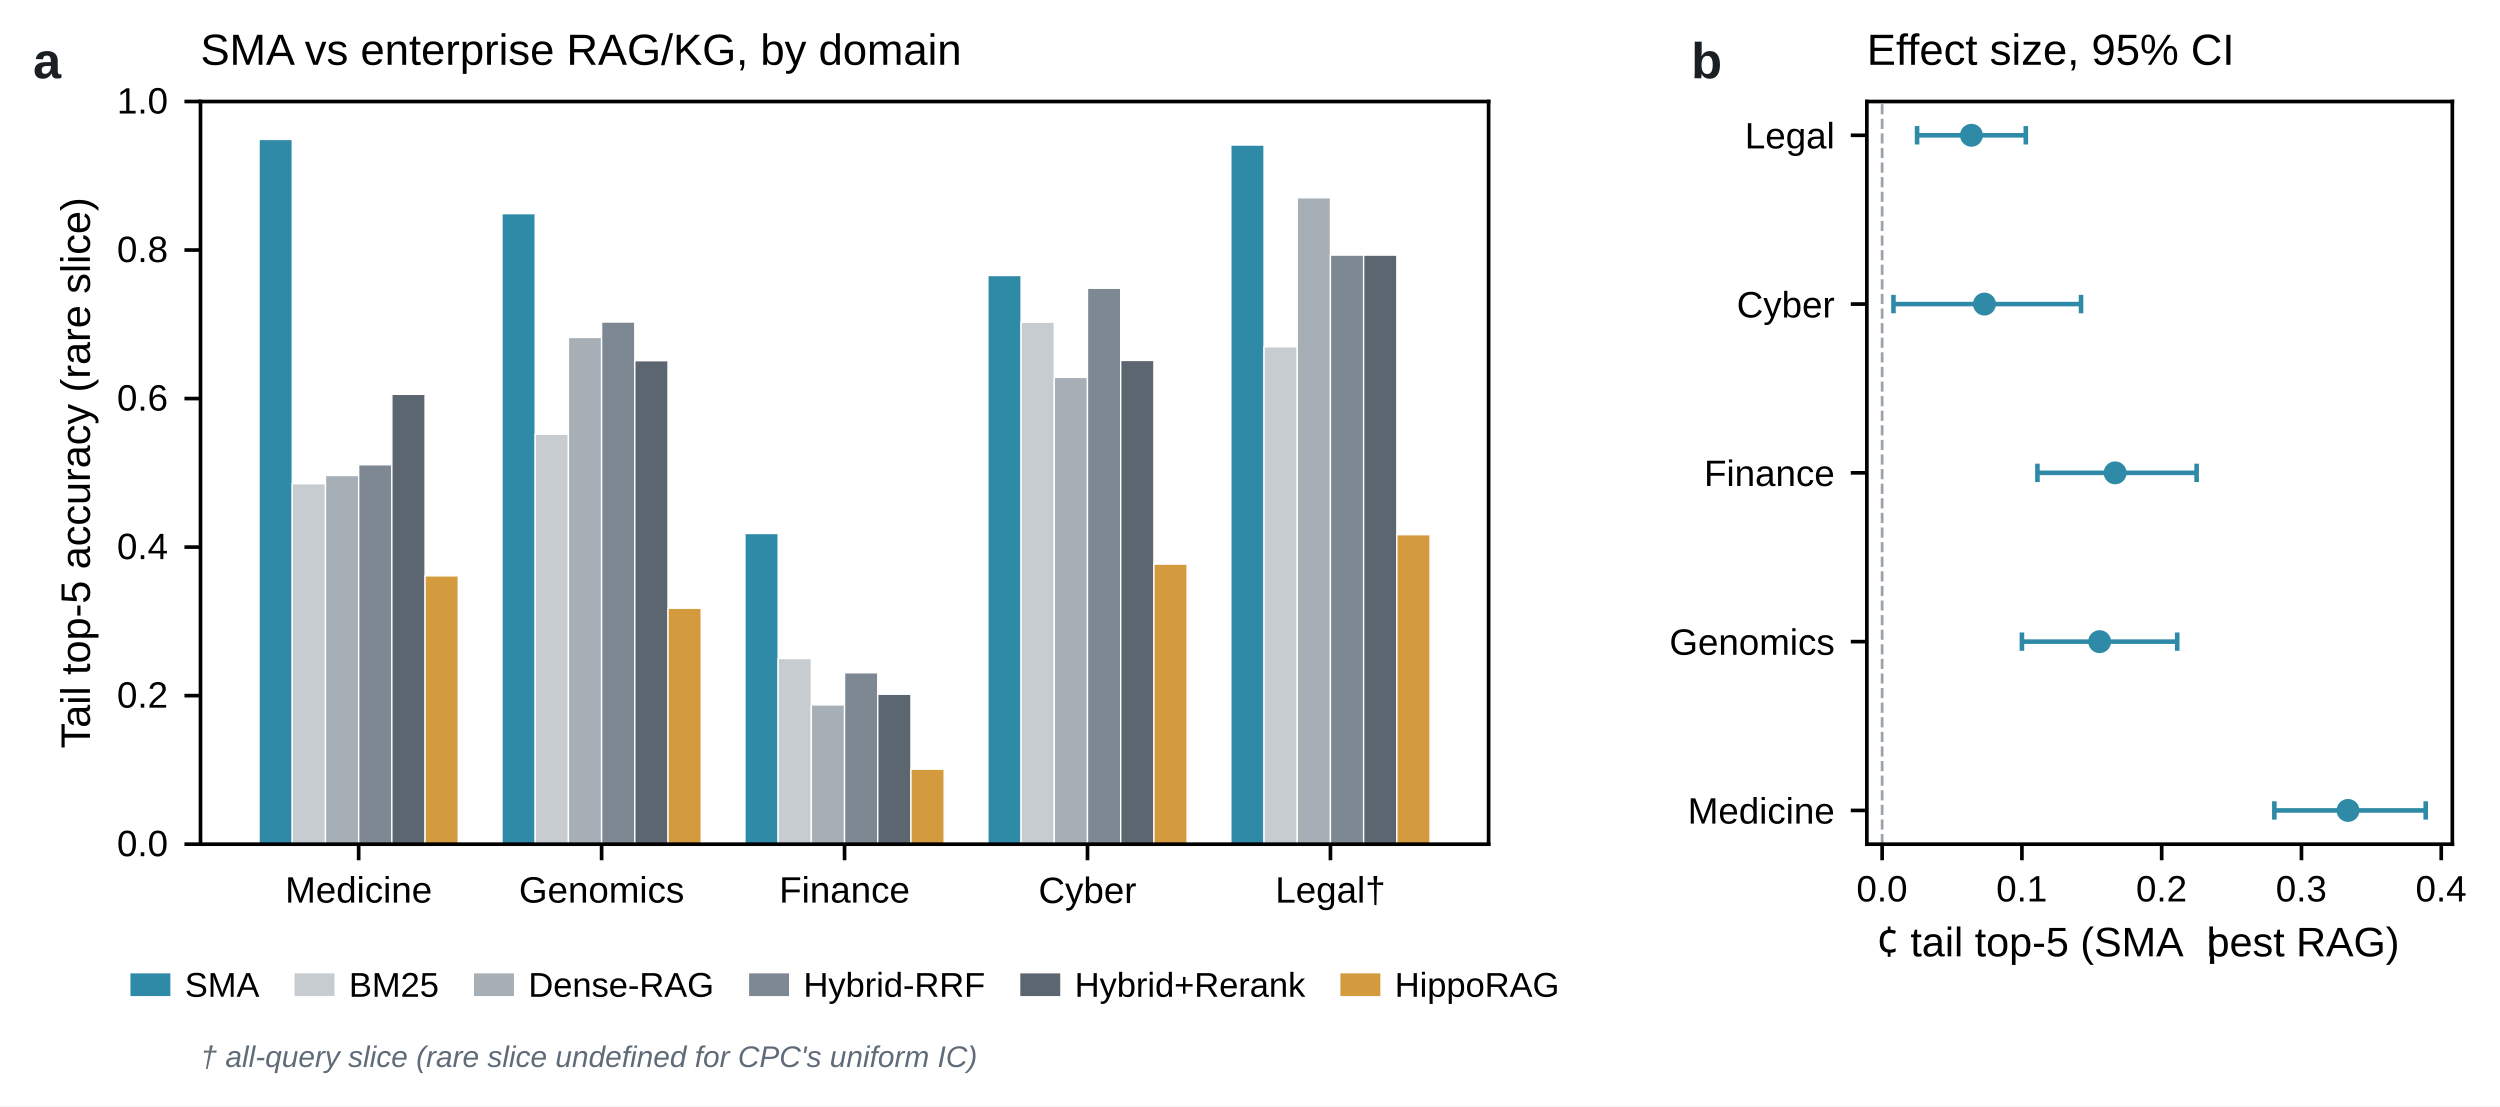
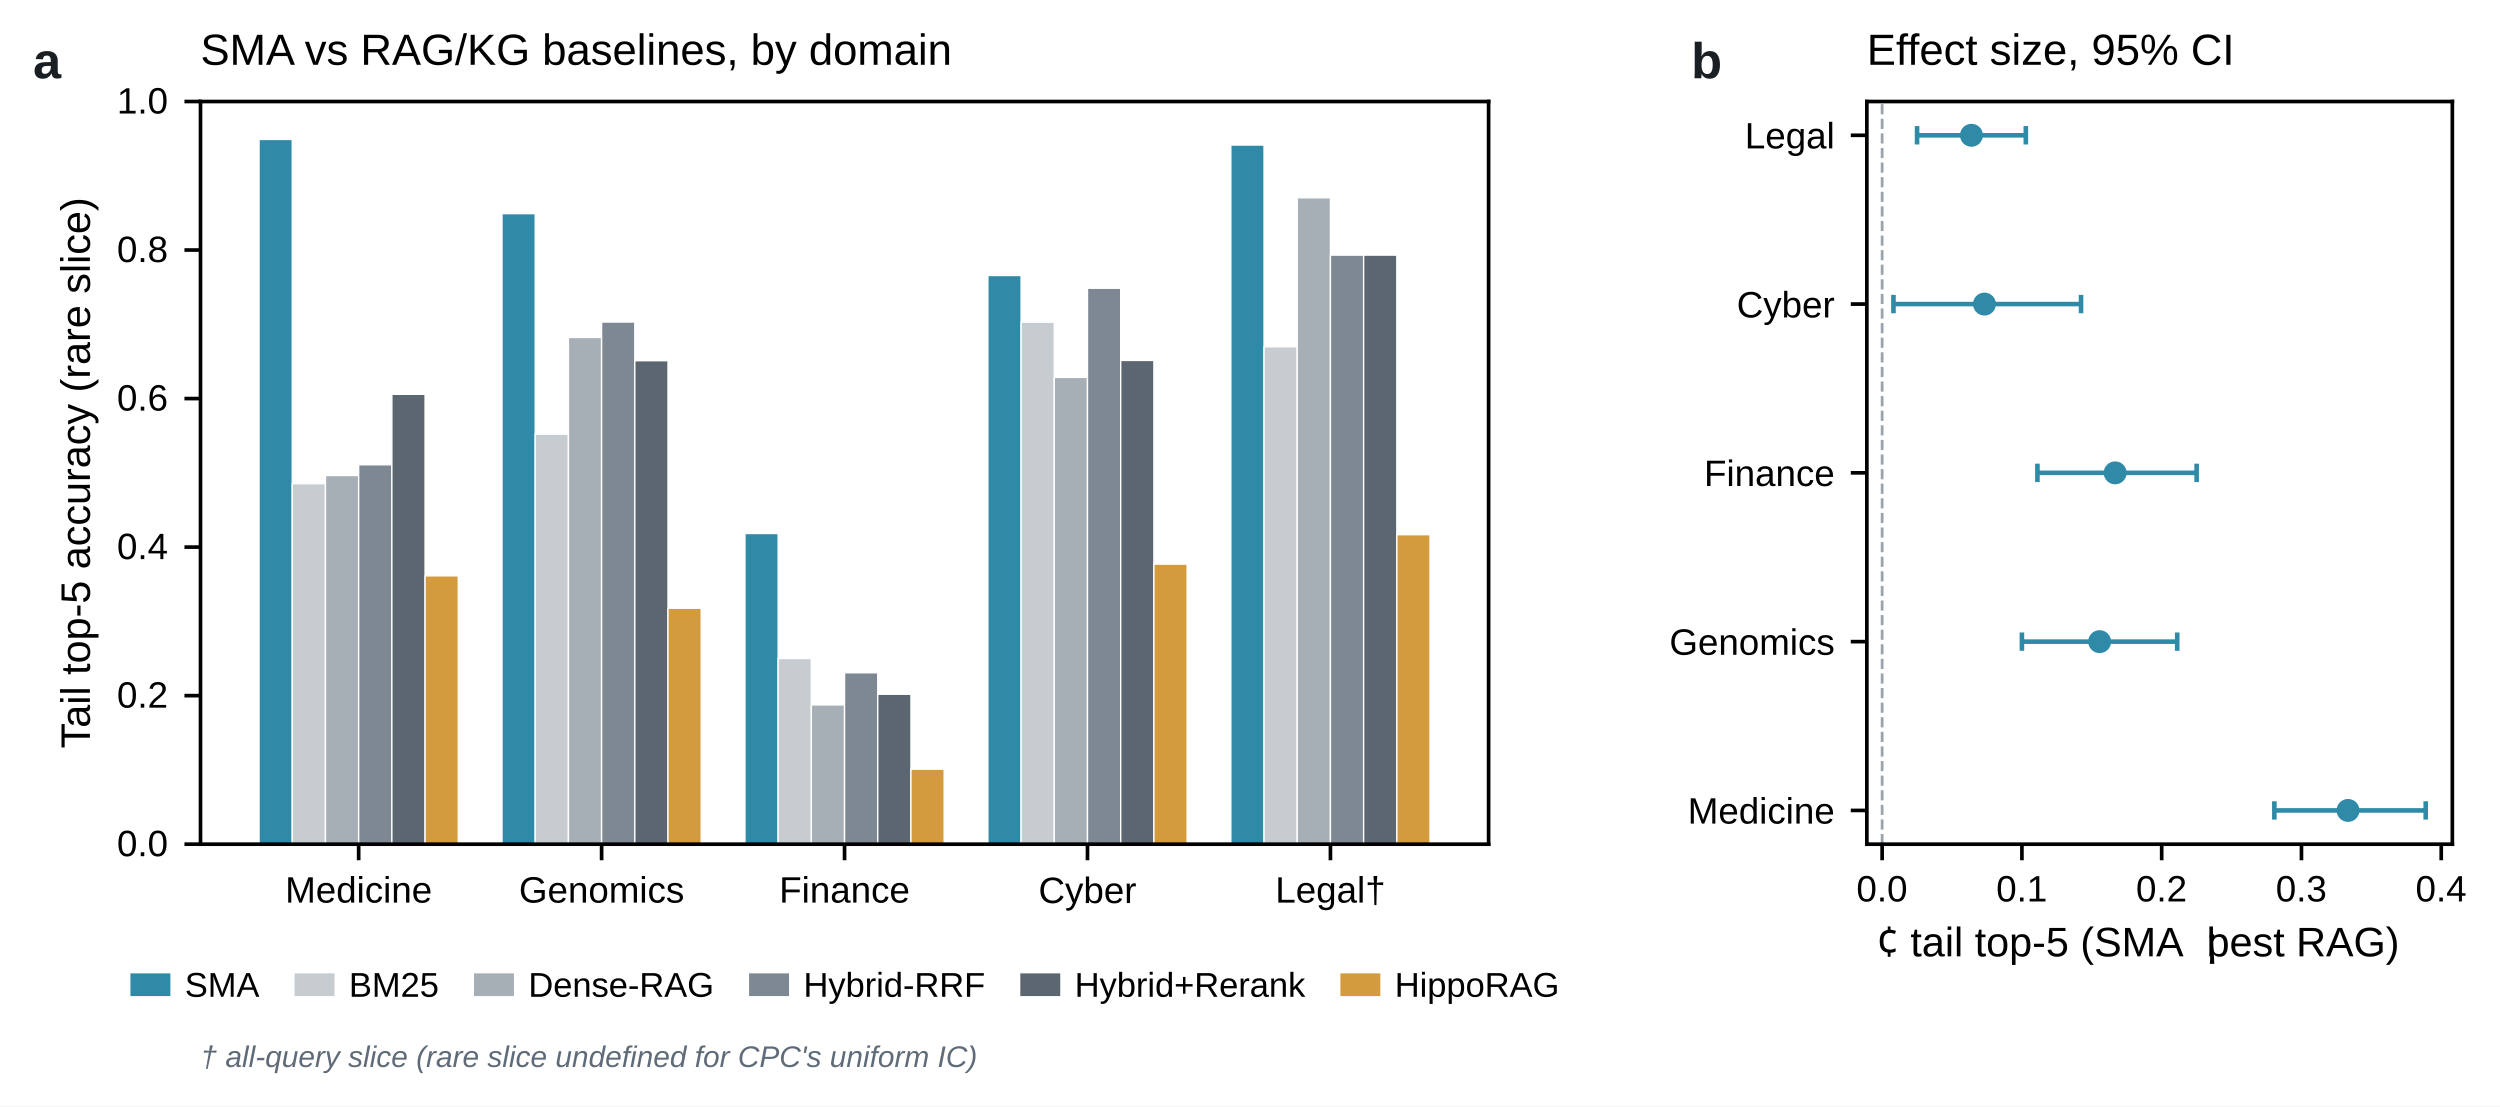
<svg xmlns="http://www.w3.org/2000/svg" xmlns:xlink="http://www.w3.org/1999/xlink" width="544.615pt" height="241.009pt" viewBox="0 0 544.615 241.009" version="1.1">
  <defs>
    <style type="text/css">*{stroke-linejoin: round; stroke-linecap: butt}</style>
  </defs>
  <g id="figure_1">
    <g id="patch_1">
      <path d="M 0 241.009  L 544.615 241.009  L 544.615 0  L 0 0  z " style="fill: #ffffff" />
    </g>
    <g id="axes_1">
      <g id="patch_2">
        <path d="M 43.679 183.904  L 324.285 183.904  L 324.285 22.116  L 43.679 22.116  z " style="fill: #ffffff" />
      </g>
      <g id="patch_3">
-         <path d="M 56.434 183.904  L 63.667 183.904  L 63.667 30.383  L 56.434 30.383  z " clip-path="url(#p1f7d98fea3)" style="fill: #2e8aa6; stroke: #ffffff; stroke-width: 0.3; stroke-linejoin: miter" />
+         <path d="M 56.434 183.904  L 63.667 183.904  L 63.667 30.383  L 56.434 30.383  z " clip-path="url(#p6a72c38e4b)" style="fill: #2e8aa6; stroke: #ffffff; stroke-width: 0.3; stroke-linejoin: miter" />
      </g>
      <g id="patch_4">
-         <path d="M 109.358 183.904  L 116.591 183.904  L 116.591 46.546  L 109.358 46.546  z " clip-path="url(#p1f7d98fea3)" style="fill: #2e8aa6; stroke: #ffffff; stroke-width: 0.3; stroke-linejoin: miter" />
+         <path d="M 109.358 183.904  L 116.591 183.904  L 116.591 46.546  L 109.358 46.546  z " clip-path="url(#p6a72c38e4b)" style="fill: #2e8aa6; stroke: #ffffff; stroke-width: 0.3; stroke-linejoin: miter" />
      </g>
      <g id="patch_5">
-         <path d="M 162.283 183.904  L 169.516 183.904  L 169.516 116.228  L 162.283 116.228  z " clip-path="url(#p1f7d98fea3)" style="fill: #2e8aa6; stroke: #ffffff; stroke-width: 0.3; stroke-linejoin: miter" />
+         <path d="M 162.283 183.904  L 169.516 183.904  L 169.516 116.228  L 162.283 116.228  z " clip-path="url(#p6a72c38e4b)" style="fill: #2e8aa6; stroke: #ffffff; stroke-width: 0.3; stroke-linejoin: miter" />
      </g>
      <g id="patch_6">
-         <path d="M 215.207 183.904  L 222.44 183.904  L 222.44 60.023  L 215.207 60.023  z " clip-path="url(#p1f7d98fea3)" style="fill: #2e8aa6; stroke: #ffffff; stroke-width: 0.3; stroke-linejoin: miter" />
+         <path d="M 215.207 183.904  L 222.44 183.904  L 222.44 60.023  L 215.207 60.023  z " clip-path="url(#p6a72c38e4b)" style="fill: #2e8aa6; stroke: #ffffff; stroke-width: 0.3; stroke-linejoin: miter" />
      </g>
      <g id="patch_7">
-         <path d="M 268.132 183.904  L 275.365 183.904  L 275.365 31.596  L 268.132 31.596  z " clip-path="url(#p1f7d98fea3)" style="fill: #2e8aa6; stroke: #ffffff; stroke-width: 0.3; stroke-linejoin: miter" />
+         <path d="M 268.132 183.904  L 275.365 183.904  L 275.365 31.596  L 268.132 31.596  z " clip-path="url(#p6a72c38e4b)" style="fill: #2e8aa6; stroke: #ffffff; stroke-width: 0.3; stroke-linejoin: miter" />
      </g>
      <g id="patch_8">
-         <path d="M 63.667 183.904  L 70.9 183.904  L 70.9 105.372  L 63.667 105.372  z " clip-path="url(#p1f7d98fea3)" style="fill: #c7ccd1; stroke: #ffffff; stroke-width: 0.3; stroke-linejoin: miter" />
+         <path d="M 63.667 183.904  L 70.9 183.904  L 70.9 105.372  L 63.667 105.372  z " clip-path="url(#p6a72c38e4b)" style="fill: #c7ccd1; stroke: #ffffff; stroke-width: 0.3; stroke-linejoin: miter" />
      </g>
      <g id="patch_9">
-         <path d="M 116.591 183.904  L 123.824 183.904  L 123.824 94.581  L 116.591 94.581  z " clip-path="url(#p1f7d98fea3)" style="fill: #c7ccd1; stroke: #ffffff; stroke-width: 0.3; stroke-linejoin: miter" />
+         <path d="M 116.591 183.904  L 123.824 183.904  L 123.824 94.581  L 116.591 94.581  z " clip-path="url(#p6a72c38e4b)" style="fill: #c7ccd1; stroke: #ffffff; stroke-width: 0.3; stroke-linejoin: miter" />
      </g>
      <g id="patch_10">
-         <path d="M 169.516 183.904  L 176.749 183.904  L 176.749 143.457  L 169.516 143.457  z " clip-path="url(#p1f7d98fea3)" style="fill: #c7ccd1; stroke: #ffffff; stroke-width: 0.3; stroke-linejoin: miter" />
+         <path d="M 169.516 183.904  L 176.749 183.904  L 176.749 143.457  L 169.516 143.457  z " clip-path="url(#p6a72c38e4b)" style="fill: #c7ccd1; stroke: #ffffff; stroke-width: 0.3; stroke-linejoin: miter" />
      </g>
      <g id="patch_11">
-         <path d="M 222.44 183.904  L 229.673 183.904  L 229.673 70.183  L 222.44 70.183  z " clip-path="url(#p1f7d98fea3)" style="fill: #c7ccd1; stroke: #ffffff; stroke-width: 0.3; stroke-linejoin: miter" />
+         <path d="M 222.44 183.904  L 229.673 183.904  L 229.673 70.183  L 222.44 70.183  z " clip-path="url(#p6a72c38e4b)" style="fill: #c7ccd1; stroke: #ffffff; stroke-width: 0.3; stroke-linejoin: miter" />
      </g>
      <g id="patch_12">
-         <path d="M 275.365 183.904  L 282.598 183.904  L 282.598 75.538  L 275.365 75.538  z " clip-path="url(#p1f7d98fea3)" style="fill: #c7ccd1; stroke: #ffffff; stroke-width: 0.3; stroke-linejoin: miter" />
+         <path d="M 275.365 183.904  L 282.598 183.904  L 282.598 75.538  L 275.365 75.538  z " clip-path="url(#p6a72c38e4b)" style="fill: #c7ccd1; stroke: #ffffff; stroke-width: 0.3; stroke-linejoin: miter" />
      </g>
      <g id="patch_13">
-         <path d="M 70.9 183.904  L 78.133 183.904  L 78.133 103.592  L 70.9 103.592  z " clip-path="url(#p1f7d98fea3)" style="fill: #a7afb6; stroke: #ffffff; stroke-width: 0.3; stroke-linejoin: miter" />
+         <path d="M 70.9 183.904  L 78.133 183.904  L 78.133 103.592  L 70.9 103.592  z " clip-path="url(#p6a72c38e4b)" style="fill: #a7afb6; stroke: #ffffff; stroke-width: 0.3; stroke-linejoin: miter" />
      </g>
      <g id="patch_14">
-         <path d="M 123.824 183.904  L 131.057 183.904  L 131.057 73.516  L 123.824 73.516  z " clip-path="url(#p1f7d98fea3)" style="fill: #a7afb6; stroke: #ffffff; stroke-width: 0.3; stroke-linejoin: miter" />
+         <path d="M 123.824 183.904  L 131.057 183.904  L 131.057 73.516  L 123.824 73.516  z " clip-path="url(#p6a72c38e4b)" style="fill: #a7afb6; stroke: #ffffff; stroke-width: 0.3; stroke-linejoin: miter" />
      </g>
      <g id="patch_15">
-         <path d="M 176.749 183.904  L 183.982 183.904  L 183.982 153.569  L 176.749 153.569  z " clip-path="url(#p1f7d98fea3)" style="fill: #a7afb6; stroke: #ffffff; stroke-width: 0.3; stroke-linejoin: miter" />
+         <path d="M 176.749 183.904  L 183.982 183.904  L 183.982 153.569  L 176.749 153.569  z " clip-path="url(#p6a72c38e4b)" style="fill: #a7afb6; stroke: #ffffff; stroke-width: 0.3; stroke-linejoin: miter" />
      </g>
      <g id="patch_16">
-         <path d="M 229.673 183.904  L 236.906 183.904  L 236.906 82.204  L 229.673 82.204  z " clip-path="url(#p1f7d98fea3)" style="fill: #a7afb6; stroke: #ffffff; stroke-width: 0.3; stroke-linejoin: miter" />
+         <path d="M 229.673 183.904  L 236.906 183.904  L 236.906 82.204  L 229.673 82.204  z " clip-path="url(#p6a72c38e4b)" style="fill: #a7afb6; stroke: #ffffff; stroke-width: 0.3; stroke-linejoin: miter" />
      </g>
      <g id="patch_17">
-         <path d="M 282.598 183.904  L 289.831 183.904  L 289.831 43.083  L 282.598 43.083  z " clip-path="url(#p1f7d98fea3)" style="fill: #a7afb6; stroke: #ffffff; stroke-width: 0.3; stroke-linejoin: miter" />
+         <path d="M 282.598 183.904  L 289.831 183.904  L 289.831 43.083  L 282.598 43.083  z " clip-path="url(#p6a72c38e4b)" style="fill: #a7afb6; stroke: #ffffff; stroke-width: 0.3; stroke-linejoin: miter" />
      </g>
      <g id="patch_18">
-         <path d="M 78.133 183.904  L 85.366 183.904  L 85.366 101.246  L 78.133 101.246  z " clip-path="url(#p1f7d98fea3)" style="fill: #7e8893; stroke: #ffffff; stroke-width: 0.3; stroke-linejoin: miter" />
+         <path d="M 78.133 183.904  L 85.366 183.904  L 85.366 101.246  L 78.133 101.246  z " clip-path="url(#p6a72c38e4b)" style="fill: #7e8893; stroke: #ffffff; stroke-width: 0.3; stroke-linejoin: miter" />
      </g>
      <g id="patch_19">
-         <path d="M 131.057 183.904  L 138.29 183.904  L 138.29 70.151  L 131.057 70.151  z " clip-path="url(#p1f7d98fea3)" style="fill: #7e8893; stroke: #ffffff; stroke-width: 0.3; stroke-linejoin: miter" />
+         <path d="M 131.057 183.904  L 138.29 183.904  L 138.29 70.151  L 131.057 70.151  z " clip-path="url(#p6a72c38e4b)" style="fill: #7e8893; stroke: #ffffff; stroke-width: 0.3; stroke-linejoin: miter" />
      </g>
      <g id="patch_20">
-         <path d="M 183.982 183.904  L 191.215 183.904  L 191.215 146.563  L 183.982 146.563  z " clip-path="url(#p1f7d98fea3)" style="fill: #7e8893; stroke: #ffffff; stroke-width: 0.3; stroke-linejoin: miter" />
+         <path d="M 183.982 183.904  L 191.215 183.904  L 191.215 146.563  L 183.982 146.563  z " clip-path="url(#p6a72c38e4b)" style="fill: #7e8893; stroke: #ffffff; stroke-width: 0.3; stroke-linejoin: miter" />
      </g>
      <g id="patch_21">
-         <path d="M 236.906 183.904  L 244.139 183.904  L 244.139 62.789  L 236.906 62.789  z " clip-path="url(#p1f7d98fea3)" style="fill: #7e8893; stroke: #ffffff; stroke-width: 0.3; stroke-linejoin: miter" />
+         <path d="M 236.906 183.904  L 244.139 183.904  L 244.139 62.789  L 236.906 62.789  z " clip-path="url(#p6a72c38e4b)" style="fill: #7e8893; stroke: #ffffff; stroke-width: 0.3; stroke-linejoin: miter" />
      </g>
      <g id="patch_22">
-         <path d="M 289.831 183.904  L 297.064 183.904  L 297.064 55.574  L 289.831 55.574  z " clip-path="url(#p1f7d98fea3)" style="fill: #7e8893; stroke: #ffffff; stroke-width: 0.3; stroke-linejoin: miter" />
+         <path d="M 289.831 183.904  L 297.064 183.904  L 297.064 55.574  L 289.831 55.574  z " clip-path="url(#p6a72c38e4b)" style="fill: #7e8893; stroke: #ffffff; stroke-width: 0.3; stroke-linejoin: miter" />
      </g>
      <g id="patch_23">
-         <path d="M 85.366 183.904  L 92.599 183.904  L 92.599 85.893  L 85.366 85.893  z " clip-path="url(#p1f7d98fea3)" style="fill: #5b6670; stroke: #ffffff; stroke-width: 0.3; stroke-linejoin: miter" />
+         <path d="M 85.366 183.904  L 92.599 183.904  L 92.599 85.893  L 85.366 85.893  z " clip-path="url(#p6a72c38e4b)" style="fill: #5b6670; stroke: #ffffff; stroke-width: 0.3; stroke-linejoin: miter" />
      </g>
      <g id="patch_24">
-         <path d="M 138.29 183.904  L 145.523 183.904  L 145.523 78.58  L 138.29 78.58  z " clip-path="url(#p1f7d98fea3)" style="fill: #5b6670; stroke: #ffffff; stroke-width: 0.3; stroke-linejoin: miter" />
+         <path d="M 138.29 183.904  L 145.523 183.904  L 145.523 78.58  L 138.29 78.58  z " clip-path="url(#p6a72c38e4b)" style="fill: #5b6670; stroke: #ffffff; stroke-width: 0.3; stroke-linejoin: miter" />
      </g>
      <g id="patch_25">
-         <path d="M 191.215 183.904  L 198.448 183.904  L 198.448 151.239  L 191.215 151.239  z " clip-path="url(#p1f7d98fea3)" style="fill: #5b6670; stroke: #ffffff; stroke-width: 0.3; stroke-linejoin: miter" />
+         <path d="M 191.215 183.904  L 198.448 183.904  L 198.448 151.239  L 191.215 151.239  z " clip-path="url(#p6a72c38e4b)" style="fill: #5b6670; stroke: #ffffff; stroke-width: 0.3; stroke-linejoin: miter" />
      </g>
      <g id="patch_26">
-         <path d="M 244.139 183.904  L 251.372 183.904  L 251.372 78.515  L 244.139 78.515  z " clip-path="url(#p1f7d98fea3)" style="fill: #5b6670; stroke: #ffffff; stroke-width: 0.3; stroke-linejoin: miter" />
+         <path d="M 244.139 183.904  L 251.372 183.904  L 251.372 78.515  L 244.139 78.515  z " clip-path="url(#p6a72c38e4b)" style="fill: #5b6670; stroke: #ffffff; stroke-width: 0.3; stroke-linejoin: miter" />
      </g>
      <g id="patch_27">
-         <path d="M 297.064 183.904  L 304.297 183.904  L 304.297 55.574  L 297.064 55.574  z " clip-path="url(#p1f7d98fea3)" style="fill: #5b6670; stroke: #ffffff; stroke-width: 0.3; stroke-linejoin: miter" />
+         <path d="M 297.064 183.904  L 304.297 183.904  L 304.297 55.574  L 297.064 55.574  z " clip-path="url(#p6a72c38e4b)" style="fill: #5b6670; stroke: #ffffff; stroke-width: 0.3; stroke-linejoin: miter" />
      </g>
      <g id="patch_28">
-         <path d="M 92.599 183.904  L 99.832 183.904  L 99.832 125.45  L 92.599 125.45  z " clip-path="url(#p1f7d98fea3)" style="fill: #d39a3e; stroke: #ffffff; stroke-width: 0.3; stroke-linejoin: miter" />
+         <path d="M 92.599 183.904  L 99.832 183.904  L 99.832 125.45  L 92.599 125.45  z " clip-path="url(#p6a72c38e4b)" style="fill: #d39a3e; stroke: #ffffff; stroke-width: 0.3; stroke-linejoin: miter" />
      </g>
      <g id="patch_29">
-         <path d="M 145.523 183.904  L 152.756 183.904  L 152.756 132.504  L 145.523 132.504  z " clip-path="url(#p1f7d98fea3)" style="fill: #d39a3e; stroke: #ffffff; stroke-width: 0.3; stroke-linejoin: miter" />
+         <path d="M 145.523 183.904  L 152.756 183.904  L 152.756 132.504  L 145.523 132.504  z " clip-path="url(#p6a72c38e4b)" style="fill: #d39a3e; stroke: #ffffff; stroke-width: 0.3; stroke-linejoin: miter" />
      </g>
      <g id="patch_30">
-         <path d="M 198.448 183.904  L 205.681 183.904  L 205.681 167.563  L 198.448 167.563  z " clip-path="url(#p1f7d98fea3)" style="fill: #d39a3e; stroke: #ffffff; stroke-width: 0.3; stroke-linejoin: miter" />
+         <path d="M 198.448 183.904  L 205.681 183.904  L 205.681 167.563  L 198.448 167.563  z " clip-path="url(#p6a72c38e4b)" style="fill: #d39a3e; stroke: #ffffff; stroke-width: 0.3; stroke-linejoin: miter" />
      </g>
      <g id="patch_31">
-         <path d="M 251.372 183.904  L 258.605 183.904  L 258.605 122.894  L 251.372 122.894  z " clip-path="url(#p1f7d98fea3)" style="fill: #d39a3e; stroke: #ffffff; stroke-width: 0.3; stroke-linejoin: miter" />
+         <path d="M 251.372 183.904  L 258.605 183.904  L 258.605 122.894  L 251.372 122.894  z " clip-path="url(#p6a72c38e4b)" style="fill: #d39a3e; stroke: #ffffff; stroke-width: 0.3; stroke-linejoin: miter" />
      </g>
      <g id="patch_32">
-         <path d="M 304.297 183.904  L 311.53 183.904  L 311.53 116.487  L 304.297 116.487  z " clip-path="url(#p1f7d98fea3)" style="fill: #d39a3e; stroke: #ffffff; stroke-width: 0.3; stroke-linejoin: miter" />
+         <path d="M 304.297 183.904  L 311.53 183.904  L 311.53 116.487  L 304.297 116.487  z " clip-path="url(#p6a72c38e4b)" style="fill: #d39a3e; stroke: #ffffff; stroke-width: 0.3; stroke-linejoin: miter" />
      </g>
      <g id="matplotlib.axis_1">
        <g id="xtick_1">
          <g id="line2d_1">
            <defs>
-               <path id="ma486cf21e6" d="M 0 0  L 0 3.5  " style="stroke: #000000; stroke-width: 0.8" />
+               <path id="md338e71453" d="M 0 0  L 0 3.5  " style="stroke: #000000; stroke-width: 0.8" />
            </defs>
            <g>
-               <use xlink:href="#ma486cf21e6" x="78.133" y="183.904" style="stroke: #000000; stroke-width: 0.8" />
+               <use xlink:href="#md338e71453" x="78.133" y="183.904" style="stroke: #000000; stroke-width: 0.8" />
            </g>
          </g>
          <g id="text_1">
            <text style="font: 8px 'Arial', 'Helvetica', 'DejaVu Sans', sans-serif; text-anchor: middle" x="78.133" y="196.63" transform="rotate(-0 78.13263 196.6303)">Medicine</text>
          </g>
        </g>
        <g id="xtick_2">
          <g id="line2d_2">
            <g>
-               <use xlink:href="#ma486cf21e6" x="131.057" y="183.904" style="stroke: #000000; stroke-width: 0.8" />
+               <use xlink:href="#md338e71453" x="131.057" y="183.904" style="stroke: #000000; stroke-width: 0.8" />
            </g>
          </g>
          <g id="text_2">
            <text style="font: 8px 'Arial', 'Helvetica', 'DejaVu Sans', sans-serif; text-anchor: middle" x="131.057" y="196.63" transform="rotate(-0 131.0572 196.6303)">Genomics</text>
          </g>
        </g>
        <g id="xtick_3">
          <g id="line2d_3">
            <g>
-               <use xlink:href="#ma486cf21e6" x="183.982" y="183.904" style="stroke: #000000; stroke-width: 0.8" />
+               <use xlink:href="#md338e71453" x="183.982" y="183.904" style="stroke: #000000; stroke-width: 0.8" />
            </g>
          </g>
          <g id="text_3">
            <text style="font: 8px 'Arial', 'Helvetica', 'DejaVu Sans', sans-serif; text-anchor: middle" x="183.982" y="196.63" transform="rotate(-0 183.9817 196.6303)">Finance</text>
          </g>
        </g>
        <g id="xtick_4">
          <g id="line2d_4">
            <g>
-               <use xlink:href="#ma486cf21e6" x="236.906" y="183.904" style="stroke: #000000; stroke-width: 0.8" />
+               <use xlink:href="#md338e71453" x="236.906" y="183.904" style="stroke: #000000; stroke-width: 0.8" />
            </g>
          </g>
          <g id="text_4">
            <text style="font: 8px 'Arial', 'Helvetica', 'DejaVu Sans', sans-serif; text-anchor: middle" x="236.906" y="196.728" transform="rotate(-0 236.9062 196.7278)">Cyber</text>
          </g>
        </g>
        <g id="xtick_5">
          <g id="line2d_5">
            <g>
-               <use xlink:href="#ma486cf21e6" x="289.831" y="183.904" style="stroke: #000000; stroke-width: 0.8" />
+               <use xlink:href="#md338e71453" x="289.831" y="183.904" style="stroke: #000000; stroke-width: 0.8" />
            </g>
          </g>
          <g id="text_5">
            <text style="font: 8px 'Arial', 'Helvetica', 'DejaVu Sans', sans-serif; text-anchor: middle" x="289.831" y="196.63" transform="rotate(-0 289.8307 196.6303)">Legal†</text>
          </g>
        </g>
      </g>
      <g id="matplotlib.axis_2">
        <g id="ytick_1">
          <g id="line2d_6">
            <defs>
-               <path id="mcef9a87e68" d="M 0 0  L -3.5 0  " style="stroke: #000000; stroke-width: 0.8" />
+               <path id="m041d17df2a" d="M 0 0  L -3.5 0  " style="stroke: #000000; stroke-width: 0.8" />
            </defs>
            <g>
-               <use xlink:href="#mcef9a87e68" x="43.679" y="183.904" style="stroke: #000000; stroke-width: 0.8" />
+               <use xlink:href="#m041d17df2a" x="43.679" y="183.904" style="stroke: #000000; stroke-width: 0.8" />
            </g>
          </g>
          <g id="text_6">
            <g transform="translate(25.47876 186.7671)">
              <text>
                <tspan style="font: 8px 'Arial'" x="0 4.449 6.672" y="-0.25">0.0</tspan>
              </text>
            </g>
          </g>
        </g>
        <g id="ytick_2">
          <g id="line2d_7">
            <g>
-               <use xlink:href="#mcef9a87e68" x="43.679" y="151.546" style="stroke: #000000; stroke-width: 0.8" />
+               <use xlink:href="#m041d17df2a" x="43.679" y="151.546" style="stroke: #000000; stroke-width: 0.8" />
            </g>
          </g>
          <g id="text_7">
            <g transform="translate(25.47876 154.4095)">
              <text>
                <tspan style="font: 8px 'Arial'" x="0 4.449 6.672" y="-0.25">0.2</tspan>
              </text>
            </g>
          </g>
        </g>
        <g id="ytick_3">
          <g id="line2d_8">
            <g>
-               <use xlink:href="#mcef9a87e68" x="43.679" y="119.189" style="stroke: #000000; stroke-width: 0.8" />
+               <use xlink:href="#m041d17df2a" x="43.679" y="119.189" style="stroke: #000000; stroke-width: 0.8" />
            </g>
          </g>
          <g id="text_8">
            <g transform="translate(25.47876 122.0518)">
              <text>
                <tspan style="font: 8px 'Arial'" x="0 4.449 6.672" y="-0.25">0.4</tspan>
              </text>
            </g>
          </g>
        </g>
        <g id="ytick_4">
          <g id="line2d_9">
            <g>
-               <use xlink:href="#mcef9a87e68" x="43.679" y="86.831" style="stroke: #000000; stroke-width: 0.8" />
+               <use xlink:href="#m041d17df2a" x="43.679" y="86.831" style="stroke: #000000; stroke-width: 0.8" />
            </g>
          </g>
          <g id="text_9">
            <g transform="translate(25.47876 89.69416)">
              <text>
                <tspan style="font: 8px 'Arial'" x="0 4.449 6.672" y="-0.25">0.6</tspan>
              </text>
            </g>
          </g>
        </g>
        <g id="ytick_5">
          <g id="line2d_10">
            <g>
-               <use xlink:href="#mcef9a87e68" x="43.679" y="54.473" style="stroke: #000000; stroke-width: 0.8" />
+               <use xlink:href="#m041d17df2a" x="43.679" y="54.473" style="stroke: #000000; stroke-width: 0.8" />
            </g>
          </g>
          <g id="text_10">
            <g transform="translate(25.47876 57.33649)">
              <text>
                <tspan style="font: 8px 'Arial'" x="0 4.449 6.672" y="-0.25">0.8</tspan>
              </text>
            </g>
          </g>
        </g>
        <g id="ytick_6">
          <g id="line2d_11">
            <g>
-               <use xlink:href="#mcef9a87e68" x="43.679" y="22.116" style="stroke: #000000; stroke-width: 0.8" />
+               <use xlink:href="#m041d17df2a" x="43.679" y="22.116" style="stroke: #000000; stroke-width: 0.8" />
            </g>
          </g>
          <g id="text_11">
            <g transform="translate(25.47876 24.97883)">
              <text>
                <tspan style="font: 8px 'Arial'" x="0 4.449 6.672" y="-0.25">1.0</tspan>
              </text>
            </g>
          </g>
        </g>
        <g id="text_12">
          <text style="font: 9px 'Arial', 'Helvetica', 'DejaVu Sans', sans-serif; text-anchor: middle" x="19.585" y="103.01" transform="rotate(-90 19.58454 103.0099)">Tail top-5 accuracy (rare slice)</text>
        </g>
      </g>
      <g id="patch_33">
        <path d="M 43.679 183.904  L 43.679 22.116  " style="fill: none; stroke: #000000; stroke-width: 0.8; stroke-linejoin: miter; stroke-linecap: square" />
      </g>
      <g id="patch_34">
        <path d="M 324.285 183.904  L 324.285 22.116  " style="fill: none; stroke: #000000; stroke-width: 0.8; stroke-linejoin: miter; stroke-linecap: square" />
      </g>
      <g id="patch_35">
        <path d="M 43.679 183.904  L 324.285 183.904  " style="fill: none; stroke: #000000; stroke-width: 0.8; stroke-linejoin: miter; stroke-linecap: square" />
      </g>
      <g id="patch_36">
        <path d="M 43.679 22.116  L 324.285 22.116  " style="fill: none; stroke: #000000; stroke-width: 0.8; stroke-linejoin: miter; stroke-linecap: square" />
      </g>
      <g id="text_13">
        <text style="fill: #5f6b78; font: italic 6.5px 'Arial', 'Helvetica', 'DejaVu Sans', sans-serif; text-anchor: start" x="43.679" y="232.441" transform="rotate(-0 43.67876 232.4405)">† all-query slice (rare slice undefined for CPC's uniform IC)</text>
      </g>
      <g id="text_14">
        <text style="fill: #1a1f24; font: 700 11px 'Arial', 'Helvetica', 'DejaVu Sans', sans-serif; text-anchor: start" x="7.2" y="17.046" transform="rotate(-0 7.2 17.04623)">a</text>
      </g>
      <g id="text_15">
-         <text style="font: 9.5px 'Arial', 'Helvetica', 'DejaVu Sans', sans-serif; text-anchor: start" x="43.679" y="14.116" transform="rotate(-0 43.67876 14.1157)">SMA vs enterprise RAG/KG, by domain</text>
+         <text style="font: 9.5px 'Arial', 'Helvetica', 'DejaVu Sans', sans-serif; text-anchor: start" x="43.679" y="14.116" transform="rotate(-0 43.67876 14.1157)">SMA vs RAG/KG baselines, by domain</text>
      </g>
      <g id="legend_1">
        <g id="patch_37">
          <path d="M 28.266 217.146  L 37.266 217.146  L 37.266 211.896  L 28.266 211.896  z " style="fill: #2e8aa6; stroke: #ffffff; stroke-width: 0.3; stroke-linejoin: miter" />
        </g>
        <g id="text_16">
          <text style="font: 7.5px 'Arial', 'Helvetica', 'DejaVu Sans', sans-serif; text-anchor: start" x="40.266" y="217.146" transform="rotate(-0 40.26645 217.1463)">SMA</text>
        </g>
        <g id="patch_38">
          <path d="M 64.019 217.146  L 73.019 217.146  L 73.019 211.896  L 64.019 211.896  z " style="fill: #c7ccd1; stroke: #ffffff; stroke-width: 0.3; stroke-linejoin: miter" />
        </g>
        <g id="text_17">
          <text style="font: 7.5px 'Arial', 'Helvetica', 'DejaVu Sans', sans-serif; text-anchor: start" x="76.019" y="217.146" transform="rotate(-0 76.01918 217.1463)">BM25</text>
        </g>
        <g id="patch_39">
          <path d="M 103.111 217.146  L 112.111 217.146  L 112.111 211.896  L 103.111 211.896  z " style="fill: #a7afb6; stroke: #ffffff; stroke-width: 0.3; stroke-linejoin: miter" />
        </g>
        <g id="text_18">
          <text style="font: 7.5px 'Arial', 'Helvetica', 'DejaVu Sans', sans-serif; text-anchor: start" x="115.111" y="217.146" transform="rotate(-0 115.1106 217.1463)">Dense-RAG</text>
        </g>
        <g id="patch_40">
          <path d="M 163.039 217.146  L 172.039 217.146  L 172.039 211.896  L 163.039 211.896  z " style="fill: #7e8893; stroke: #ffffff; stroke-width: 0.3; stroke-linejoin: miter" />
        </g>
        <g id="text_19">
          <text style="font: 7.5px 'Arial', 'Helvetica', 'DejaVu Sans', sans-serif; text-anchor: start" x="175.039" y="217.146" transform="rotate(-0 175.0391 217.1463)">Hybrid-RRF</text>
        </g>
        <g id="patch_41">
          <path d="M 222.122 217.146  L 231.122 217.146  L 231.122 211.896  L 222.122 211.896  z " style="fill: #5b6670; stroke: #ffffff; stroke-width: 0.3; stroke-linejoin: miter" />
        </g>
        <g id="text_20">
          <text style="font: 7.5px 'Arial', 'Helvetica', 'DejaVu Sans', sans-serif; text-anchor: start" x="234.122" y="217.146" transform="rotate(-0 234.1215 217.1463)">Hybrid+Rerank</text>
        </g>
        <g id="patch_42">
          <path d="M 291.849 217.146  L 300.849 217.146  L 300.849 211.896  L 291.849 211.896  z " style="fill: #d39a3e; stroke: #ffffff; stroke-width: 0.3; stroke-linejoin: miter" />
        </g>
        <g id="text_21">
          <text style="font: 7.5px 'Arial', 'Helvetica', 'DejaVu Sans', sans-serif; text-anchor: start" x="303.849" y="217.146" transform="rotate(-0 303.8493 217.1463)">HippoRAG</text>
        </g>
      </g>
    </g>
    <g id="axes_2">
      <g id="patch_43">
        <path d="M 406.685 183.904  L 534.233 183.904  L 534.233 22.116  L 406.685 22.116  z " style="fill: #ffffff" />
      </g>
      <g id="matplotlib.axis_3">
        <g id="xtick_6">
          <g id="line2d_12">
            <g>
-               <use xlink:href="#ma486cf21e6" x="410.016" y="183.904" style="stroke: #000000; stroke-width: 0.8" />
+               <use xlink:href="#md338e71453" x="410.016" y="183.904" style="stroke: #000000; stroke-width: 0.8" />
            </g>
          </g>
          <g id="text_22">
            <g transform="translate(404.4158 196.6303)">
              <text>
                <tspan style="font: 8px 'Arial'" x="0 4.449 6.672" y="-0.25">0.0</tspan>
              </text>
            </g>
          </g>
        </g>
        <g id="xtick_7">
          <g id="line2d_13">
            <g>
-               <use xlink:href="#ma486cf21e6" x="440.466" y="183.904" style="stroke: #000000; stroke-width: 0.8" />
+               <use xlink:href="#md338e71453" x="440.466" y="183.904" style="stroke: #000000; stroke-width: 0.8" />
            </g>
          </g>
          <g id="text_23">
            <g transform="translate(434.8656 196.6303)">
              <text>
                <tspan style="font: 8px 'Arial'" x="0 4.449 6.672" y="-0.25">0.1</tspan>
              </text>
            </g>
          </g>
        </g>
        <g id="xtick_8">
          <g id="line2d_14">
            <g>
-               <use xlink:href="#ma486cf21e6" x="470.915" y="183.904" style="stroke: #000000; stroke-width: 0.8" />
+               <use xlink:href="#md338e71453" x="470.915" y="183.904" style="stroke: #000000; stroke-width: 0.8" />
            </g>
          </g>
          <g id="text_24">
            <g transform="translate(465.3154 196.6303)">
              <text>
                <tspan style="font: 8px 'Arial'" x="0 4.449 6.672" y="-0.25">0.2</tspan>
              </text>
            </g>
          </g>
        </g>
        <g id="xtick_9">
          <g id="line2d_15">
            <g>
-               <use xlink:href="#ma486cf21e6" x="501.365" y="183.904" style="stroke: #000000; stroke-width: 0.8" />
+               <use xlink:href="#md338e71453" x="501.365" y="183.904" style="stroke: #000000; stroke-width: 0.8" />
            </g>
          </g>
          <g id="text_25">
            <g transform="translate(495.7652 196.6303)">
              <text>
                <tspan style="font: 8px 'Arial'" x="0 4.449 6.672" y="-0.25">0.3</tspan>
              </text>
            </g>
          </g>
        </g>
        <g id="xtick_10">
          <g id="line2d_16">
            <g>
-               <use xlink:href="#ma486cf21e6" x="531.815" y="183.904" style="stroke: #000000; stroke-width: 0.8" />
+               <use xlink:href="#md338e71453" x="531.815" y="183.904" style="stroke: #000000; stroke-width: 0.8" />
            </g>
          </g>
          <g id="text_26">
            <g transform="translate(526.215 196.6303)">
              <text>
                <tspan style="font: 8px 'Arial'" x="0 4.449 6.672" y="-0.25">0.4</tspan>
              </text>
            </g>
          </g>
        </g>
        <g id="text_27">
          <g transform="translate(408.6737 208.7903)">
            <text>
              <tspan style="font: 9px 'cmr10'" x="0" y="-0.453">¢</tspan>
              <tspan style="font: 9px 'Arial'" x="7.497 9.998 12.498 17.503 19.503 21.502 24.003 26.503 31.509 36.514 39.511 44.517 47.017 50.014 56.017 63.514 69.517 79.009 81.51 86.515 91.521 96.021 98.521 101.021 107.521 113.524 120.524" y="-0.453"> tail top-5 (SMA  best RAG)</tspan>
              <tspan style="font: 9px 'cmsy10'" x="72.018" y="-0.453">¡</tspan>
            </text>
          </g>
        </g>
      </g>
      <g id="matplotlib.axis_4">
        <g id="ytick_7">
          <g id="line2d_17">
            <g>
-               <use xlink:href="#mcef9a87e68" x="406.685" y="176.55" style="stroke: #000000; stroke-width: 0.8" />
+               <use xlink:href="#m041d17df2a" x="406.685" y="176.55" style="stroke: #000000; stroke-width: 0.8" />
            </g>
          </g>
          <g id="text_28">
            <text style="font: 8px 'Arial', 'Helvetica', 'DejaVu Sans', sans-serif; text-anchor: end" x="399.685" y="179.413" transform="rotate(-0 399.6846 179.4131)">Medicine</text>
          </g>
        </g>
        <g id="ytick_8">
          <g id="line2d_18">
            <g>
-               <use xlink:href="#mcef9a87e68" x="406.685" y="139.78" style="stroke: #000000; stroke-width: 0.8" />
+               <use xlink:href="#m041d17df2a" x="406.685" y="139.78" style="stroke: #000000; stroke-width: 0.8" />
            </g>
          </g>
          <g id="text_29">
            <text style="font: 8px 'Arial', 'Helvetica', 'DejaVu Sans', sans-serif; text-anchor: end" x="399.685" y="142.643" transform="rotate(-0 399.6846 142.6431)">Genomics</text>
          </g>
        </g>
        <g id="ytick_9">
          <g id="line2d_19">
            <g>
-               <use xlink:href="#mcef9a87e68" x="406.685" y="103.01" style="stroke: #000000; stroke-width: 0.8" />
+               <use xlink:href="#m041d17df2a" x="406.685" y="103.01" style="stroke: #000000; stroke-width: 0.8" />
            </g>
          </g>
          <g id="text_30">
            <text style="font: 8px 'Arial', 'Helvetica', 'DejaVu Sans', sans-serif; text-anchor: end" x="399.685" y="105.873" transform="rotate(-0 399.6846 105.873)">Finance</text>
          </g>
        </g>
        <g id="ytick_10">
          <g id="line2d_20">
            <g>
-               <use xlink:href="#mcef9a87e68" x="406.685" y="66.24" style="stroke: #000000; stroke-width: 0.8" />
+               <use xlink:href="#m041d17df2a" x="406.685" y="66.24" style="stroke: #000000; stroke-width: 0.8" />
            </g>
          </g>
          <g id="text_31">
            <text style="font: 8px 'Arial', 'Helvetica', 'DejaVu Sans', sans-serif; text-anchor: end" x="399.685" y="69.152" transform="rotate(-0 399.6846 69.15166)">Cyber</text>
          </g>
        </g>
        <g id="ytick_11">
          <g id="line2d_21">
            <g>
-               <use xlink:href="#mcef9a87e68" x="406.685" y="29.47" style="stroke: #000000; stroke-width: 0.8" />
+               <use xlink:href="#m041d17df2a" x="406.685" y="29.47" style="stroke: #000000; stroke-width: 0.8" />
            </g>
          </g>
          <g id="text_32">
            <text style="font: 8px 'Arial', 'Helvetica', 'DejaVu Sans', sans-serif; text-anchor: end" x="399.685" y="32.333" transform="rotate(-0 399.6846 32.33284)">Legal</text>
          </g>
        </g>
      </g>
      <g id="LineCollection_1">
-         <path d="M 495.458 176.55  L 528.435 176.55  " clip-path="url(#p11b02ed17b)" style="fill: none; stroke: #2e8aa6" />
-         <path d="M 440.466 139.78  L 474.295 139.78  " clip-path="url(#p11b02ed17b)" style="fill: none; stroke: #2e8aa6" />
-         <path d="M 443.846 103.01  L 478.528 103.01  " clip-path="url(#p11b02ed17b)" style="fill: none; stroke: #2e8aa6" />
-         <path d="M 412.482 66.24  L 453.346 66.24  " clip-path="url(#p11b02ed17b)" style="fill: none; stroke: #2e8aa6" />
-         <path d="M 417.628 29.47  L 441.318 29.47  " clip-path="url(#p11b02ed17b)" style="fill: none; stroke: #2e8aa6" />
+         <path d="M 495.458 176.55  L 528.435 176.55  " clip-path="url(#pc76ff03fd9)" style="fill: none; stroke: #2e8aa6" />
+         <path d="M 440.466 139.78  L 474.295 139.78  " clip-path="url(#pc76ff03fd9)" style="fill: none; stroke: #2e8aa6" />
+         <path d="M 443.846 103.01  L 478.528 103.01  " clip-path="url(#pc76ff03fd9)" style="fill: none; stroke: #2e8aa6" />
+         <path d="M 412.482 66.24  L 453.346 66.24  " clip-path="url(#pc76ff03fd9)" style="fill: none; stroke: #2e8aa6" />
+         <path d="M 417.628 29.47  L 441.318 29.47  " clip-path="url(#pc76ff03fd9)" style="fill: none; stroke: #2e8aa6" />
      </g>
      <g id="line2d_22">
        <defs>
-           <path id="m8e3a2d9b9e" d="M 0 2  L 0 -2  " style="stroke: #2e8aa6" />
+           <path id="m752711fdc2" d="M 0 2  L 0 -2  " style="stroke: #2e8aa6" />
        </defs>
-         <g clip-path="url(#p11b02ed17b)">
-           <use xlink:href="#m8e3a2d9b9e" x="495.458" y="176.55" style="fill: #2e8aa6; stroke: #2e8aa6" />
-           <use xlink:href="#m8e3a2d9b9e" x="440.466" y="139.78" style="fill: #2e8aa6; stroke: #2e8aa6" />
-           <use xlink:href="#m8e3a2d9b9e" x="443.846" y="103.01" style="fill: #2e8aa6; stroke: #2e8aa6" />
-           <use xlink:href="#m8e3a2d9b9e" x="412.482" y="66.24" style="fill: #2e8aa6; stroke: #2e8aa6" />
-           <use xlink:href="#m8e3a2d9b9e" x="417.628" y="29.47" style="fill: #2e8aa6; stroke: #2e8aa6" />
+         <g clip-path="url(#pc76ff03fd9)">
+           <use xlink:href="#m752711fdc2" x="495.458" y="176.55" style="fill: #2e8aa6; stroke: #2e8aa6" />
+           <use xlink:href="#m752711fdc2" x="440.466" y="139.78" style="fill: #2e8aa6; stroke: #2e8aa6" />
+           <use xlink:href="#m752711fdc2" x="443.846" y="103.01" style="fill: #2e8aa6; stroke: #2e8aa6" />
+           <use xlink:href="#m752711fdc2" x="412.482" y="66.24" style="fill: #2e8aa6; stroke: #2e8aa6" />
+           <use xlink:href="#m752711fdc2" x="417.628" y="29.47" style="fill: #2e8aa6; stroke: #2e8aa6" />
        </g>
      </g>
      <g id="line2d_23">
-         <g clip-path="url(#p11b02ed17b)">
-           <use xlink:href="#m8e3a2d9b9e" x="528.435" y="176.55" style="fill: #2e8aa6; stroke: #2e8aa6" />
-           <use xlink:href="#m8e3a2d9b9e" x="474.295" y="139.78" style="fill: #2e8aa6; stroke: #2e8aa6" />
-           <use xlink:href="#m8e3a2d9b9e" x="478.528" y="103.01" style="fill: #2e8aa6; stroke: #2e8aa6" />
-           <use xlink:href="#m8e3a2d9b9e" x="453.346" y="66.24" style="fill: #2e8aa6; stroke: #2e8aa6" />
-           <use xlink:href="#m8e3a2d9b9e" x="441.318" y="29.47" style="fill: #2e8aa6; stroke: #2e8aa6" />
+         <g clip-path="url(#pc76ff03fd9)">
+           <use xlink:href="#m752711fdc2" x="528.435" y="176.55" style="fill: #2e8aa6; stroke: #2e8aa6" />
+           <use xlink:href="#m752711fdc2" x="474.295" y="139.78" style="fill: #2e8aa6; stroke: #2e8aa6" />
+           <use xlink:href="#m752711fdc2" x="478.528" y="103.01" style="fill: #2e8aa6; stroke: #2e8aa6" />
+           <use xlink:href="#m752711fdc2" x="453.346" y="66.24" style="fill: #2e8aa6; stroke: #2e8aa6" />
+           <use xlink:href="#m752711fdc2" x="441.318" y="29.47" style="fill: #2e8aa6; stroke: #2e8aa6" />
        </g>
      </g>
      <g id="line2d_24">
-         <path d="M 410.016 183.904  L 410.016 22.116  " clip-path="url(#p11b02ed17b)" style="fill: none; stroke-dasharray: 2.22,0.96; stroke-dashoffset: 0; stroke: #9aa3ab; stroke-width: 0.6" />
+         <path d="M 410.016 183.904  L 410.016 22.116  " clip-path="url(#pc76ff03fd9)" style="fill: none; stroke-dasharray: 2.22,0.96; stroke-dashoffset: 0; stroke: #9aa3ab; stroke-width: 0.6" />
      </g>
      <g id="line2d_25">
        <defs>
-           <path id="ma473ce90a1" d="M 0 2  C 0.53 2 1.039 1.789 1.414 1.414  C 1.789 1.039 2 0.53 2 0  C 2 -0.53 1.789 -1.039 1.414 -1.414  C 1.039 -1.789 0.53 -2 0 -2  C -0.53 -2 -1.039 -1.789 -1.414 -1.414  C -1.789 -1.039 -2 -0.53 -2 0  C -2 0.53 -1.789 1.039 -1.414 1.414  C -1.039 1.789 -0.53 2 0 2  z " style="stroke: #2e8aa6" />
+           <path id="m2ee257f812" d="M 0 2  C 0.53 2 1.039 1.789 1.414 1.414  C 1.789 1.039 2 0.53 2 0  C 2 -0.53 1.789 -1.039 1.414 -1.414  C 1.039 -1.789 0.53 -2 0 -2  C -0.53 -2 -1.039 -1.789 -1.414 -1.414  C -1.789 -1.039 -2 -0.53 -2 0  C -2 0.53 -1.789 1.039 -1.414 1.414  C -1.039 1.789 -0.53 2 0 2  z " style="stroke: #2e8aa6" />
        </defs>
-         <g clip-path="url(#p11b02ed17b)">
-           <use xlink:href="#ma473ce90a1" x="511.505" y="176.55" style="fill: #2e8aa6; stroke: #2e8aa6" />
-           <use xlink:href="#ma473ce90a1" x="457.396" y="139.78" style="fill: #2e8aa6; stroke: #2e8aa6" />
-           <use xlink:href="#ma473ce90a1" x="460.776" y="103.01" style="fill: #2e8aa6; stroke: #2e8aa6" />
-           <use xlink:href="#ma473ce90a1" x="432.305" y="66.24" style="fill: #2e8aa6; stroke: #2e8aa6" />
-           <use xlink:href="#ma473ce90a1" x="429.473" y="29.47" style="fill: #2e8aa6; stroke: #2e8aa6" />
+         <g clip-path="url(#pc76ff03fd9)">
+           <use xlink:href="#m2ee257f812" x="511.505" y="176.55" style="fill: #2e8aa6; stroke: #2e8aa6" />
+           <use xlink:href="#m2ee257f812" x="457.396" y="139.78" style="fill: #2e8aa6; stroke: #2e8aa6" />
+           <use xlink:href="#m2ee257f812" x="460.776" y="103.01" style="fill: #2e8aa6; stroke: #2e8aa6" />
+           <use xlink:href="#m2ee257f812" x="432.305" y="66.24" style="fill: #2e8aa6; stroke: #2e8aa6" />
+           <use xlink:href="#m2ee257f812" x="429.473" y="29.47" style="fill: #2e8aa6; stroke: #2e8aa6" />
        </g>
      </g>
      <g id="patch_44">
        <path d="M 406.685 183.904  L 406.685 22.116  " style="fill: none; stroke: #000000; stroke-width: 0.8; stroke-linejoin: miter; stroke-linecap: square" />
      </g>
      <g id="patch_45">
        <path d="M 534.233 183.904  L 534.233 22.116  " style="fill: none; stroke: #000000; stroke-width: 0.8; stroke-linejoin: miter; stroke-linecap: square" />
      </g>
      <g id="patch_46">
        <path d="M 406.685 183.904  L 534.233 183.904  " style="fill: none; stroke: #000000; stroke-width: 0.8; stroke-linejoin: miter; stroke-linecap: square" />
      </g>
      <g id="patch_47">
        <path d="M 406.685 22.116  L 534.233 22.116  " style="fill: none; stroke: #000000; stroke-width: 0.8; stroke-linejoin: miter; stroke-linecap: square" />
      </g>
      <g id="text_33">
        <text style="fill: #1a1f24; font: 700 11px 'Arial', 'Helvetica', 'DejaVu Sans', sans-serif; text-anchor: start" x="368.42" y="17.046" transform="rotate(-0 368.4202 17.04623)">b</text>
      </g>
      <g id="text_34">
        <text style="font: 9.5px 'Arial', 'Helvetica', 'DejaVu Sans', sans-serif; text-anchor: start" x="406.685" y="14.116" transform="rotate(-0 406.6846 14.1157)">Effect size, 95% CI</text>
      </g>
    </g>
  </g>
  <defs>
-     <clipPath id="p1f7d98fea3">
+     <clipPath id="p6a72c38e4b">
      <rect x="43.679" y="22.116" width="280.606" height="161.788" />
    </clipPath>
-     <clipPath id="p11b02ed17b">
+     <clipPath id="pc76ff03fd9">
      <rect x="406.685" y="22.116" width="127.548" height="161.788" />
    </clipPath>
  </defs>
</svg>
